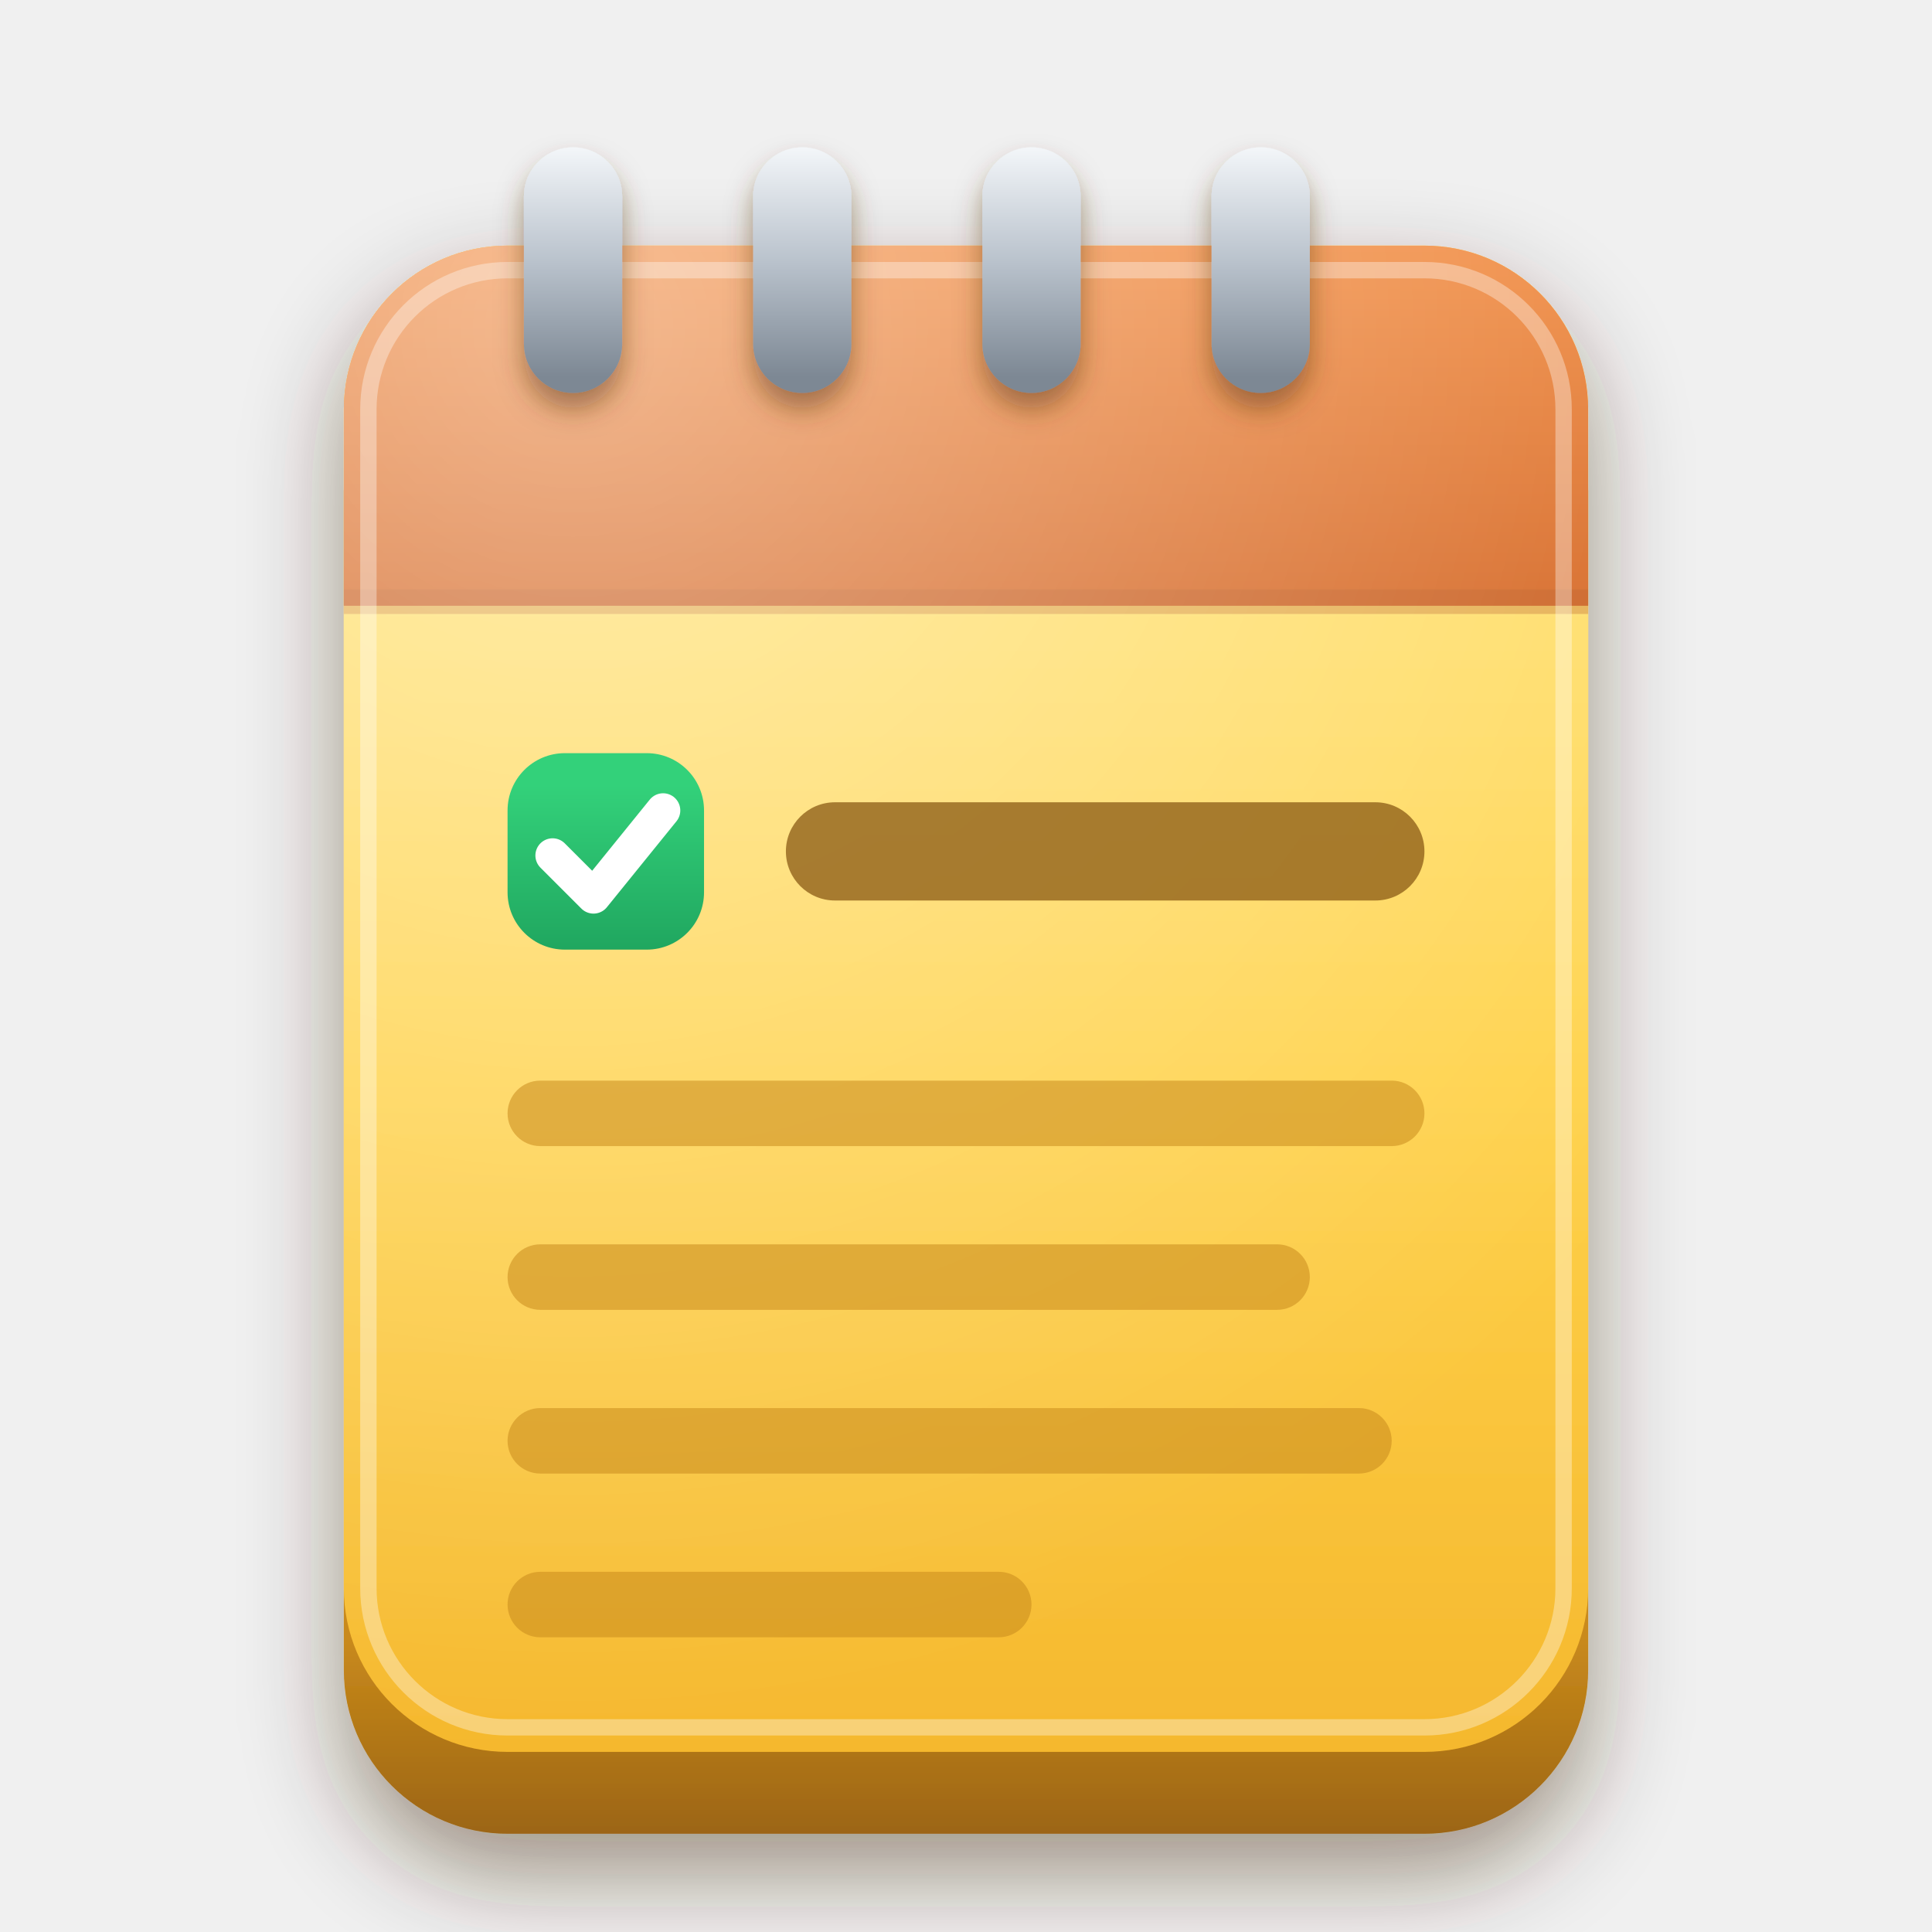
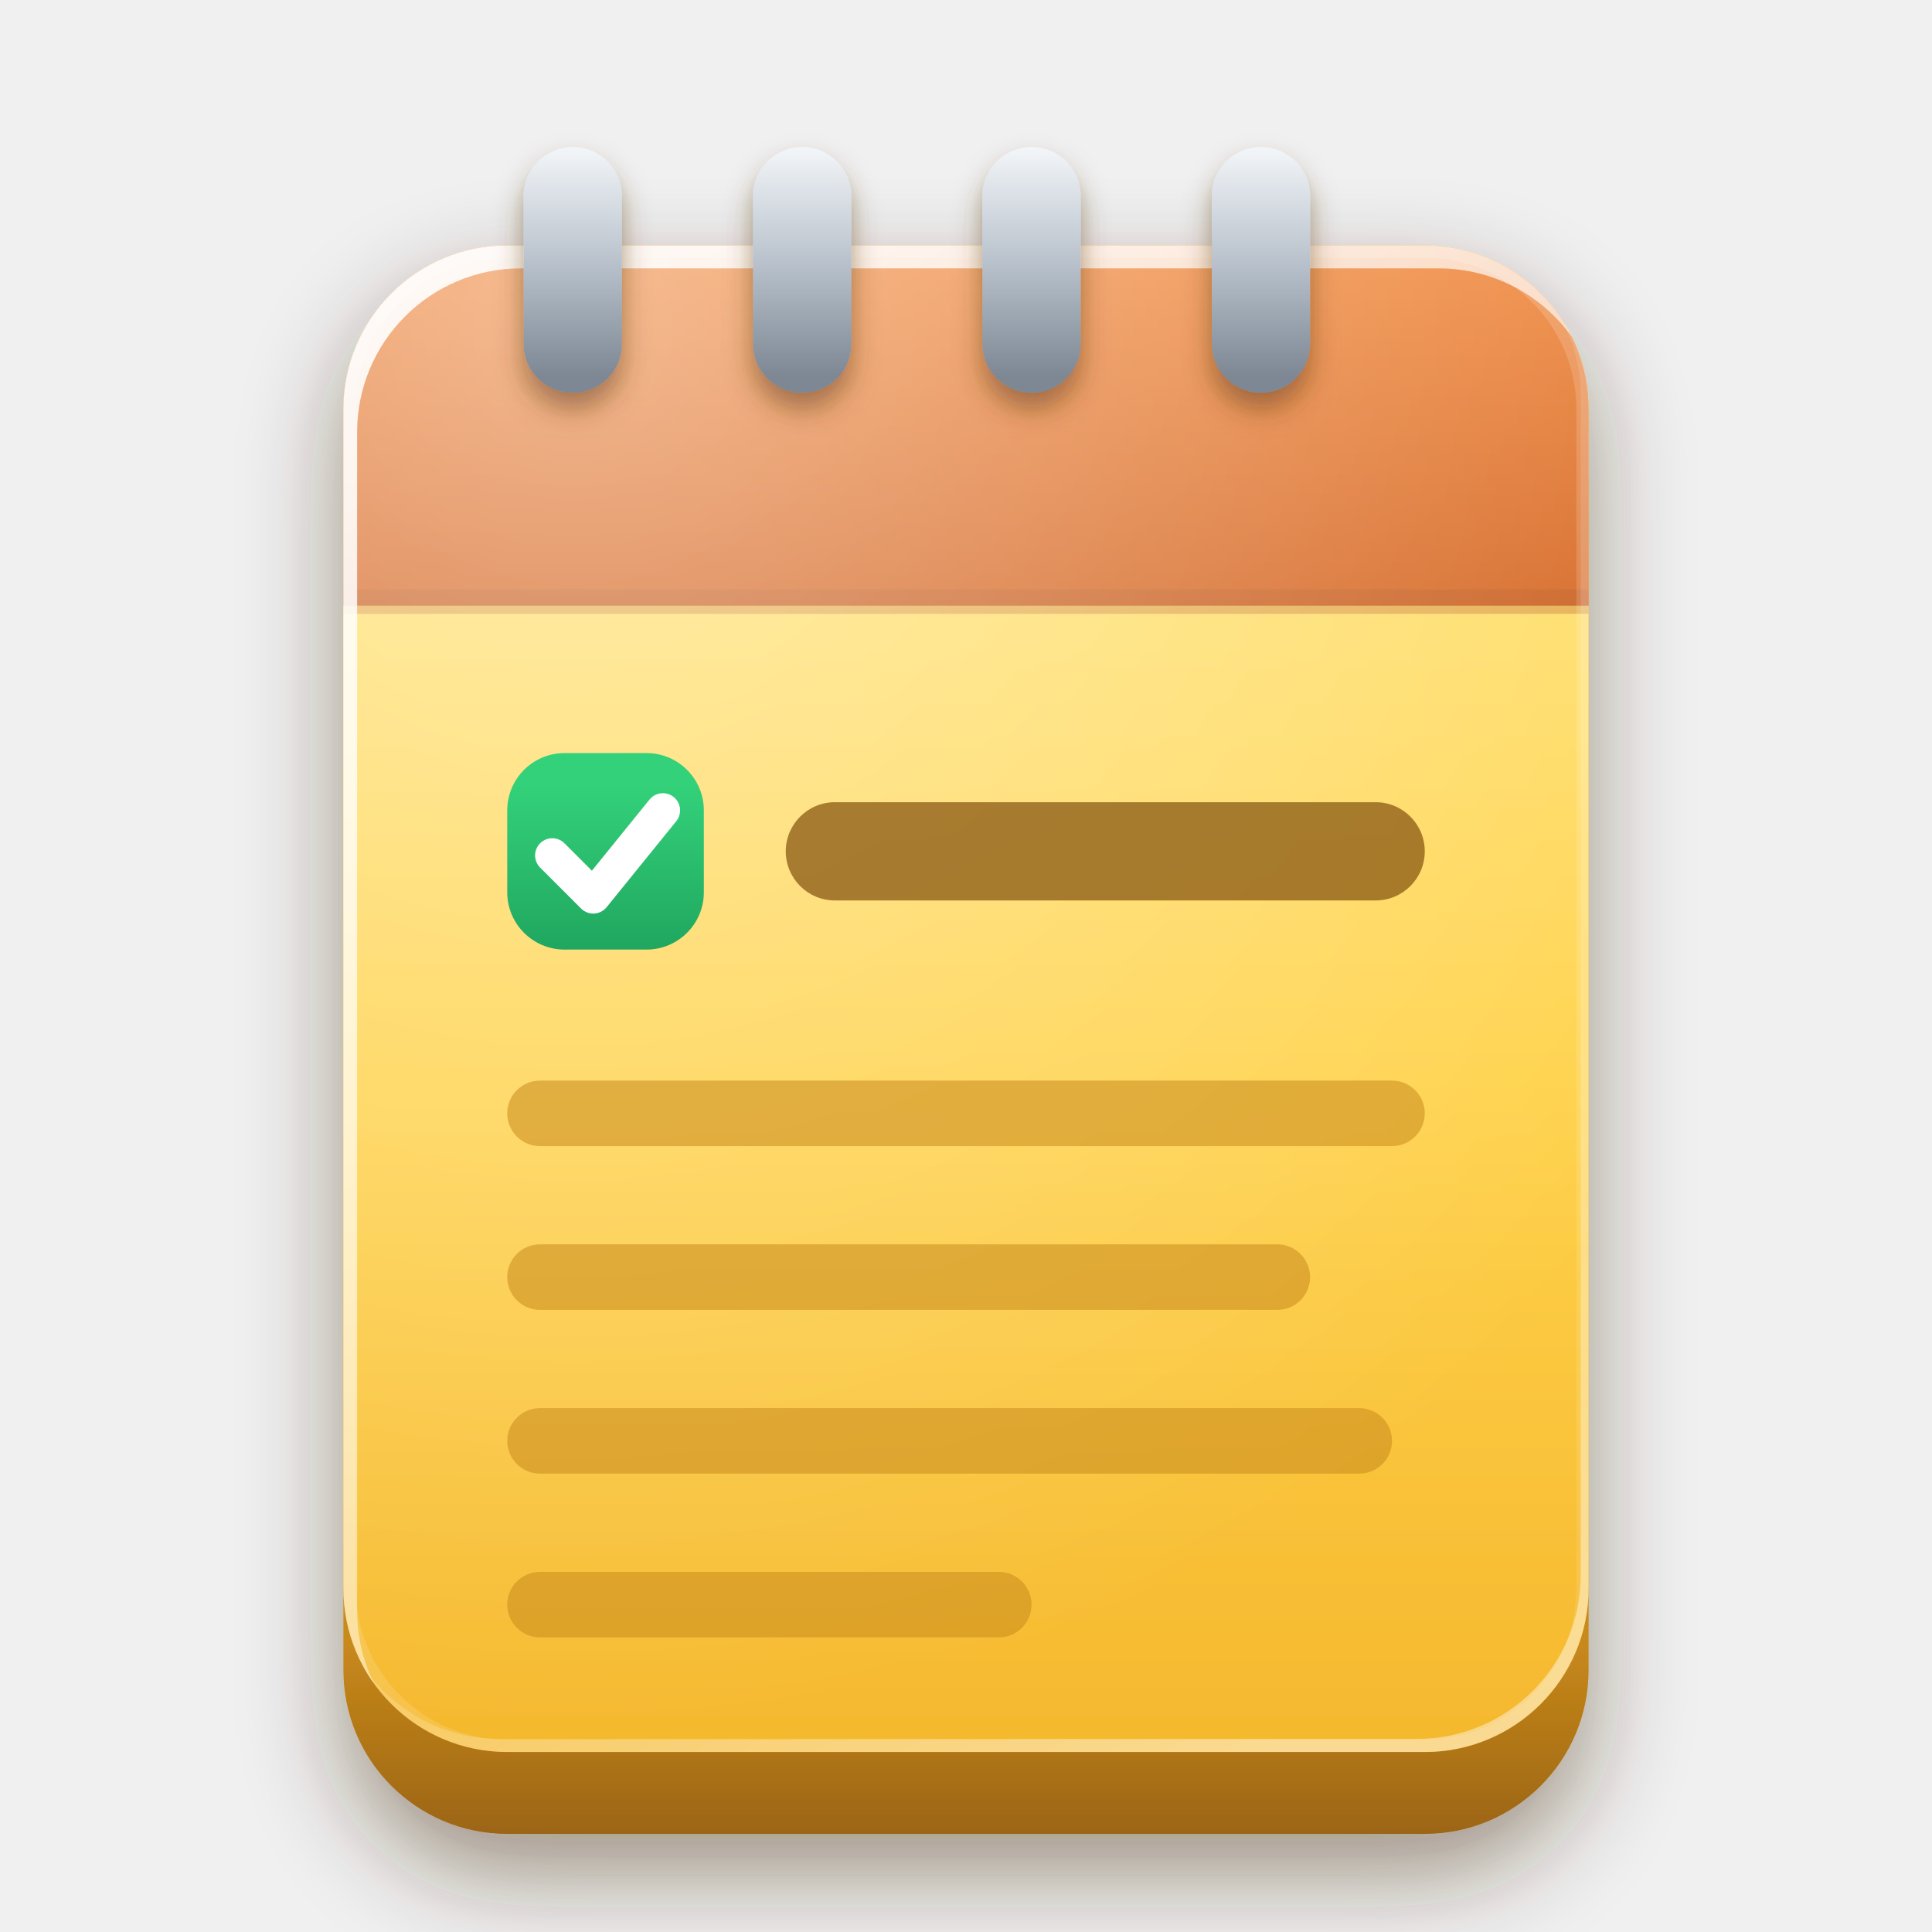
- <svg xmlns="http://www.w3.org/2000/svg" width="236" height="236" viewBox="0 0 236 236" fill="none">
+ <svg xmlns="http://www.w3.org/2000/svg" width="236" height="236" viewBox="0.085 0.027 235.83 235.955" preserveAspectRatio="none">
  <defs>
-     <linearGradient id="nt_pad" x1="118" y1="30" x2="118" y2="214" gradientUnits="userSpaceOnUse">
-       <stop offset="0" stop-color="#ffe57a" />
-       <stop offset="0.55" stop-color="#ffd24a" />
-       <stop offset="1" stop-color="#f5b82e" />
-     </linearGradient>
-     <linearGradient id="nt_side" x1="0" y1="200" x2="0" y2="224" gradientUnits="userSpaceOnUse">
-       <stop offset="0" stop-color="#c98a1c" />
-       <stop offset="1" stop-color="#9c6512" />
-     </linearGradient>
-     <linearGradient id="nt_band" x1="118" y1="30" x2="118" y2="74" gradientUnits="userSpaceOnUse">
-       <stop offset="0" stop-color="#f0873a" />
-       <stop offset="1" stop-color="#d4621c" />
-     </linearGradient>
-     <radialGradient id="nt_bloom" cx="70" cy="40" r="170" gradientUnits="userSpaceOnUse">
-       <stop offset="0" stop-color="white" stop-opacity="0.45" />
-       <stop offset="1" stop-color="white" stop-opacity="0" />
-     </radialGradient>
-     <linearGradient id="nt_check" x1="0" y1="96" x2="0" y2="120" gradientUnits="userSpaceOnUse">
-       <stop offset="0" stop-color="#33d17a" />
-       <stop offset="1" stop-color="#1c9e5a" />
-     </linearGradient>
-     <linearGradient id="nt_ring" x1="0" y1="18" x2="0" y2="46" gradientUnits="userSpaceOnUse">
-       <stop offset="0" stop-color="#f3f6f9" />
-       <stop offset="0.5" stop-color="#b9c2cc" />
-       <stop offset="1" stop-color="#7d8894" />
-     </linearGradient>
-     <clipPath id="nt_clip">
-       <rect x="42" y="30" width="152" height="184" rx="20" />
-     </clipPath>
-     <filter id="nt_shadow" x="-20" y="-20" width="276" height="276" filterUnits="userSpaceOnUse" color-interpolation-filters="sRGB">
+     <filter id="shadow1" x="-20" y="-20" width="276" height="276" filterUnits="userSpaceOnUse" color-interpolation-filters="sRGB">
      <feDropShadow dx="0" dy="5" stdDeviation="6" flood-color="#402605" flood-opacity="0.45" />
    </filter>
-     <filter id="nt_ring_shadow" x="40" y="10" width="156" height="50" filterUnits="userSpaceOnUse">
+   </defs>
+   <g filter="url(#shadow1)">
+     <g fill="none">
+       <defs>
+         <linearGradient id="l2-nt_side" x1="0" y1="200" x2="0" y2="224" gradientUnits="userSpaceOnUse">
+           <stop offset="0" stop-color="#c98a1c" />
+           <stop offset="1" stop-color="#9c6512" />
+         </linearGradient>
+       </defs>
+       <rect x="42" y="40" width="152" height="184" rx="20" fill="url(#l2-nt_side)" />
+     </g>
+     <g fill="none">
+       <defs>
+         <linearGradient id="l3-nt_pad" x1="118" y1="30" x2="118" y2="214" gradientUnits="userSpaceOnUse">
+           <stop offset="0" stop-color="#ffe57a" />
+           <stop offset="0.55" stop-color="#ffd24a" />
+           <stop offset="1" stop-color="#f5b82e" />
+         </linearGradient>
+       </defs>
+       <rect x="42" y="30" width="152" height="184" rx="20" fill="url(#l3-nt_pad)" />
+     </g>
+   </g>
+   <defs>
+     <clipPath id="clip4">
+       <path d="M62 30 H174 A20 20 0 0 1 194 50 V194 A20 20 0 0 1 174 214 H62 A20 20 0 0 1 42 194 V50 A20 20 0 0 1 62 30 Z" clip-rule="nonzero" />
+     </clipPath>
+   </defs>
+   <g clip-path="url(#clip4)">
+     <g fill="none">
+       <defs>
+         <linearGradient id="l5-nt_band" x1="118" y1="30" x2="118" y2="74" gradientUnits="userSpaceOnUse">
+           <stop offset="0" stop-color="#f0873a" />
+           <stop offset="1" stop-color="#d4621c" />
+         </linearGradient>
+       </defs>
+       <rect x="42" y="30" width="152" height="44" fill="url(#l5-nt_band)" />
+     </g>
+     <g fill="none">
+       <rect x="42" y="72" width="152" height="3" fill="#b5541a" opacity="0.35" />
+     </g>
+     <g fill="none">
+       <defs>
+         <radialGradient id="l7-nt_bloom" cx="70" cy="40" r="170" gradientUnits="userSpaceOnUse">
+           <stop offset="0" stop-color="white" stop-opacity="0.45" />
+           <stop offset="1" stop-color="white" stop-opacity="0" />
+         </radialGradient>
+       </defs>
+       <rect x="42" y="30" width="152" height="184" fill="url(#l7-nt_bloom)" />
+     </g>
+   </g>
+   <defs>
+     <clipPath id="rim8">
+       <path d="M62 30H174A20 20 0 0 1 194 50V194A20 20 0 0 1 174 214H62A20 20 0 0 1 42 194V50A20 20 0 0 1 62 30Z" clip-rule="nonzero" />
+     </clipPath>
+     <linearGradient id="rim8g0" x1="42" y1="30" x2="156" y2="214" gradientUnits="userSpaceOnUse">
+       <stop offset="0" stop-color="#ffffff" stop-opacity="0.200" />
+       <stop offset="1" stop-color="#ffffff" stop-opacity="0.100" />
+     </linearGradient>
+     <linearGradient id="rim8g1" x1="42" y1="30" x2="156" y2="214" gradientUnits="userSpaceOnUse">
+       <stop offset="0" stop-color="#ffffff" stop-opacity="0.950" />
+       <stop offset="0.45" stop-color="#ffffff" stop-opacity="0.600" />
+       <stop offset="1" stop-color="#ffffff" stop-opacity="0.250" />
+     </linearGradient>
+     <linearGradient id="rim8g2" x1="42" y1="30" x2="156" y2="214" gradientUnits="userSpaceOnUse">
+       <stop offset="0" stop-color="#ffffff" stop-opacity="0.050" />
+       <stop offset="0.7" stop-color="#ffffff" stop-opacity="0.150" />
+       <stop offset="1" stop-color="#ffffff" stop-opacity="0.420" />
+     </linearGradient>
+   </defs>
+   <g clip-path="url(#rim8)">
+     <path d="M62 30H174A20 20 0 0 1 194 50V194A20 20 0 0 1 174 214H62A20 20 0 0 1 42 194V50A20 20 0 0 1 62 30Z" fill="none" stroke="url(#rim8g0)" stroke-width="3" />
+     <path d="M62 30H174A20 20 0 0 1 194 50V194A20 20 0 0 1 174 214H62A20 20 0 0 1 42 194V50A20 20 0 0 1 62 30ZM63.68 32.8 H175.68 A20 20 0 0 1 195.68 52.8 V196.8 A20 20 0 0 1 175.68 216.8 H63.68 A20 20 0 0 1 43.68 196.8 V52.8 A20 20 0 0 1 63.68 32.8 Z" fill="url(#rim8g1)" fill-rule="evenodd" />
+     <path d="M62 30H174A20 20 0 0 1 194 50V194A20 20 0 0 1 174 214H62A20 20 0 0 1 42 194V50A20 20 0 0 1 62 30ZM61.04 28.4 H173.04 A20 20 0 0 1 193.04 48.4 V192.4 A20 20 0 0 1 173.04 212.4 H61.04 A20 20 0 0 1 41.04 192.4 V48.4 A20 20 0 0 1 61.04 28.4 Z" fill="url(#rim8g2)" fill-rule="evenodd" />
+   </g>
+   <defs>
+     <filter id="shadow9" x="40" y="10" width="156" height="50" filterUnits="userSpaceOnUse" color-interpolation-filters="sRGB">
      <feDropShadow dx="0" dy="2" stdDeviation="1.6" flood-color="#5a3412" flood-opacity="0.5" />
    </filter>
  </defs>
-   <g filter="url(#nt_shadow)">
-     <rect x="42" y="40" width="152" height="184" rx="20" fill="url(#nt_side)" />
-     <rect x="42" y="30" width="152" height="184" rx="20" fill="url(#nt_pad)" />
+   <g filter="url(#shadow9)">
+     <g fill="none">
+       <defs>
+         <linearGradient id="l10-nt_ring" x1="0" y1="18" x2="0" y2="46" gradientUnits="userSpaceOnUse">
+           <stop offset="0" stop-color="#f3f6f9" />
+           <stop offset="0.5" stop-color="#b9c2cc" />
+           <stop offset="1" stop-color="#7d8894" />
+         </linearGradient>
+       </defs>
+       <rect x="64" y="18" width="12" height="30" rx="6" fill="url(#l10-nt_ring)" />
+     </g>
+     <g fill="none">
+       <defs>
+         <linearGradient id="l11-nt_ring" x1="0" y1="18" x2="0" y2="46" gradientUnits="userSpaceOnUse">
+           <stop offset="0" stop-color="#f3f6f9" />
+           <stop offset="0.5" stop-color="#b9c2cc" />
+           <stop offset="1" stop-color="#7d8894" />
+         </linearGradient>
+       </defs>
+       <rect x="92" y="18" width="12" height="30" rx="6" fill="url(#l11-nt_ring)" />
+     </g>
+     <g fill="none">
+       <defs>
+         <linearGradient id="l12-nt_ring" x1="0" y1="18" x2="0" y2="46" gradientUnits="userSpaceOnUse">
+           <stop offset="0" stop-color="#f3f6f9" />
+           <stop offset="0.5" stop-color="#b9c2cc" />
+           <stop offset="1" stop-color="#7d8894" />
+         </linearGradient>
+       </defs>
+       <rect x="120" y="18" width="12" height="30" rx="6" fill="url(#l12-nt_ring)" />
+     </g>
+     <g fill="none">
+       <defs>
+         <linearGradient id="l13-nt_ring" x1="0" y1="18" x2="0" y2="46" gradientUnits="userSpaceOnUse">
+           <stop offset="0" stop-color="#f3f6f9" />
+           <stop offset="0.5" stop-color="#b9c2cc" />
+           <stop offset="1" stop-color="#7d8894" />
+         </linearGradient>
+       </defs>
+       <rect x="148" y="18" width="12" height="30" rx="6" fill="url(#l13-nt_ring)" />
+     </g>
  </g>
-   <g clip-path="url(#nt_clip)">
-     <rect x="42" y="30" width="152" height="44" fill="url(#nt_band)" />
-     <rect x="42" y="72" width="152" height="3" fill="#b5541a" opacity="0.35" />
-     <rect x="42" y="30" width="152" height="184" fill="url(#nt_bloom)" />
+   <g fill="none">
+     <defs>
+       <linearGradient id="l14-nt_check" x1="0" y1="96" x2="0" y2="120" gradientUnits="userSpaceOnUse">
+         <stop offset="0" stop-color="#33d17a" />
+         <stop offset="1" stop-color="#1c9e5a" />
+       </linearGradient>
+     </defs>
+     <rect x="62" y="92" width="24" height="24" rx="7" fill="url(#l14-nt_check)" />
  </g>
-   <rect x="45" y="33" width="146" height="178" rx="17" stroke="white" stroke-opacity="0.35" stroke-width="2" />
-   <g filter="url(#nt_ring_shadow)">
-     <rect x="64" y="18" width="12" height="30" rx="6" fill="url(#nt_ring)" />
-     <rect x="92" y="18" width="12" height="30" rx="6" fill="url(#nt_ring)" />
-     <rect x="120" y="18" width="12" height="30" rx="6" fill="url(#nt_ring)" />
-     <rect x="148" y="18" width="12" height="30" rx="6" fill="url(#nt_ring)" />
+   <g fill="none">
+     <path d="M67.5 104.5 L72.5 109.5 L81 99" stroke="white" stroke-width="4.2" stroke-linecap="round" stroke-linejoin="round" />
  </g>
-   <rect x="62" y="92" width="24" height="24" rx="7" fill="url(#nt_check)" />
-   <path d="M67.5 104.5 L72.5 109.5 L81 99" stroke="white" stroke-width="4.2" stroke-linecap="round" stroke-linejoin="round" />
-   <rect x="96" y="98" width="78" height="12" rx="6" fill="#8a5a14" opacity="0.75" />
-   <rect x="62" y="132" width="112" height="8" rx="4" fill="#c98a1c" opacity="0.55" />
-   <rect x="62" y="152" width="98" height="8" rx="4" fill="#c98a1c" opacity="0.55" />
-   <rect x="62" y="172" width="108" height="8" rx="4" fill="#c98a1c" opacity="0.55" />
-   <rect x="62" y="192" width="64" height="8" rx="4" fill="#c98a1c" opacity="0.55" />
+   <g fill="none">
+     <rect x="96" y="98" width="78" height="12" rx="6" fill="#8a5a14" opacity="0.75" />
+   </g>
+   <g fill="none">
+     <rect x="62" y="132" width="112" height="8" rx="4" fill="#c98a1c" opacity="0.55" />
+   </g>
+   <g fill="none">
+     <rect x="62" y="152" width="98" height="8" rx="4" fill="#c98a1c" opacity="0.55" />
+   </g>
+   <g fill="none">
+     <rect x="62" y="172" width="108" height="8" rx="4" fill="#c98a1c" opacity="0.55" />
+   </g>
+   <g fill="none">
+     <rect x="62" y="192" width="64" height="8" rx="4" fill="#c98a1c" opacity="0.55" />
+   </g>
</svg>
